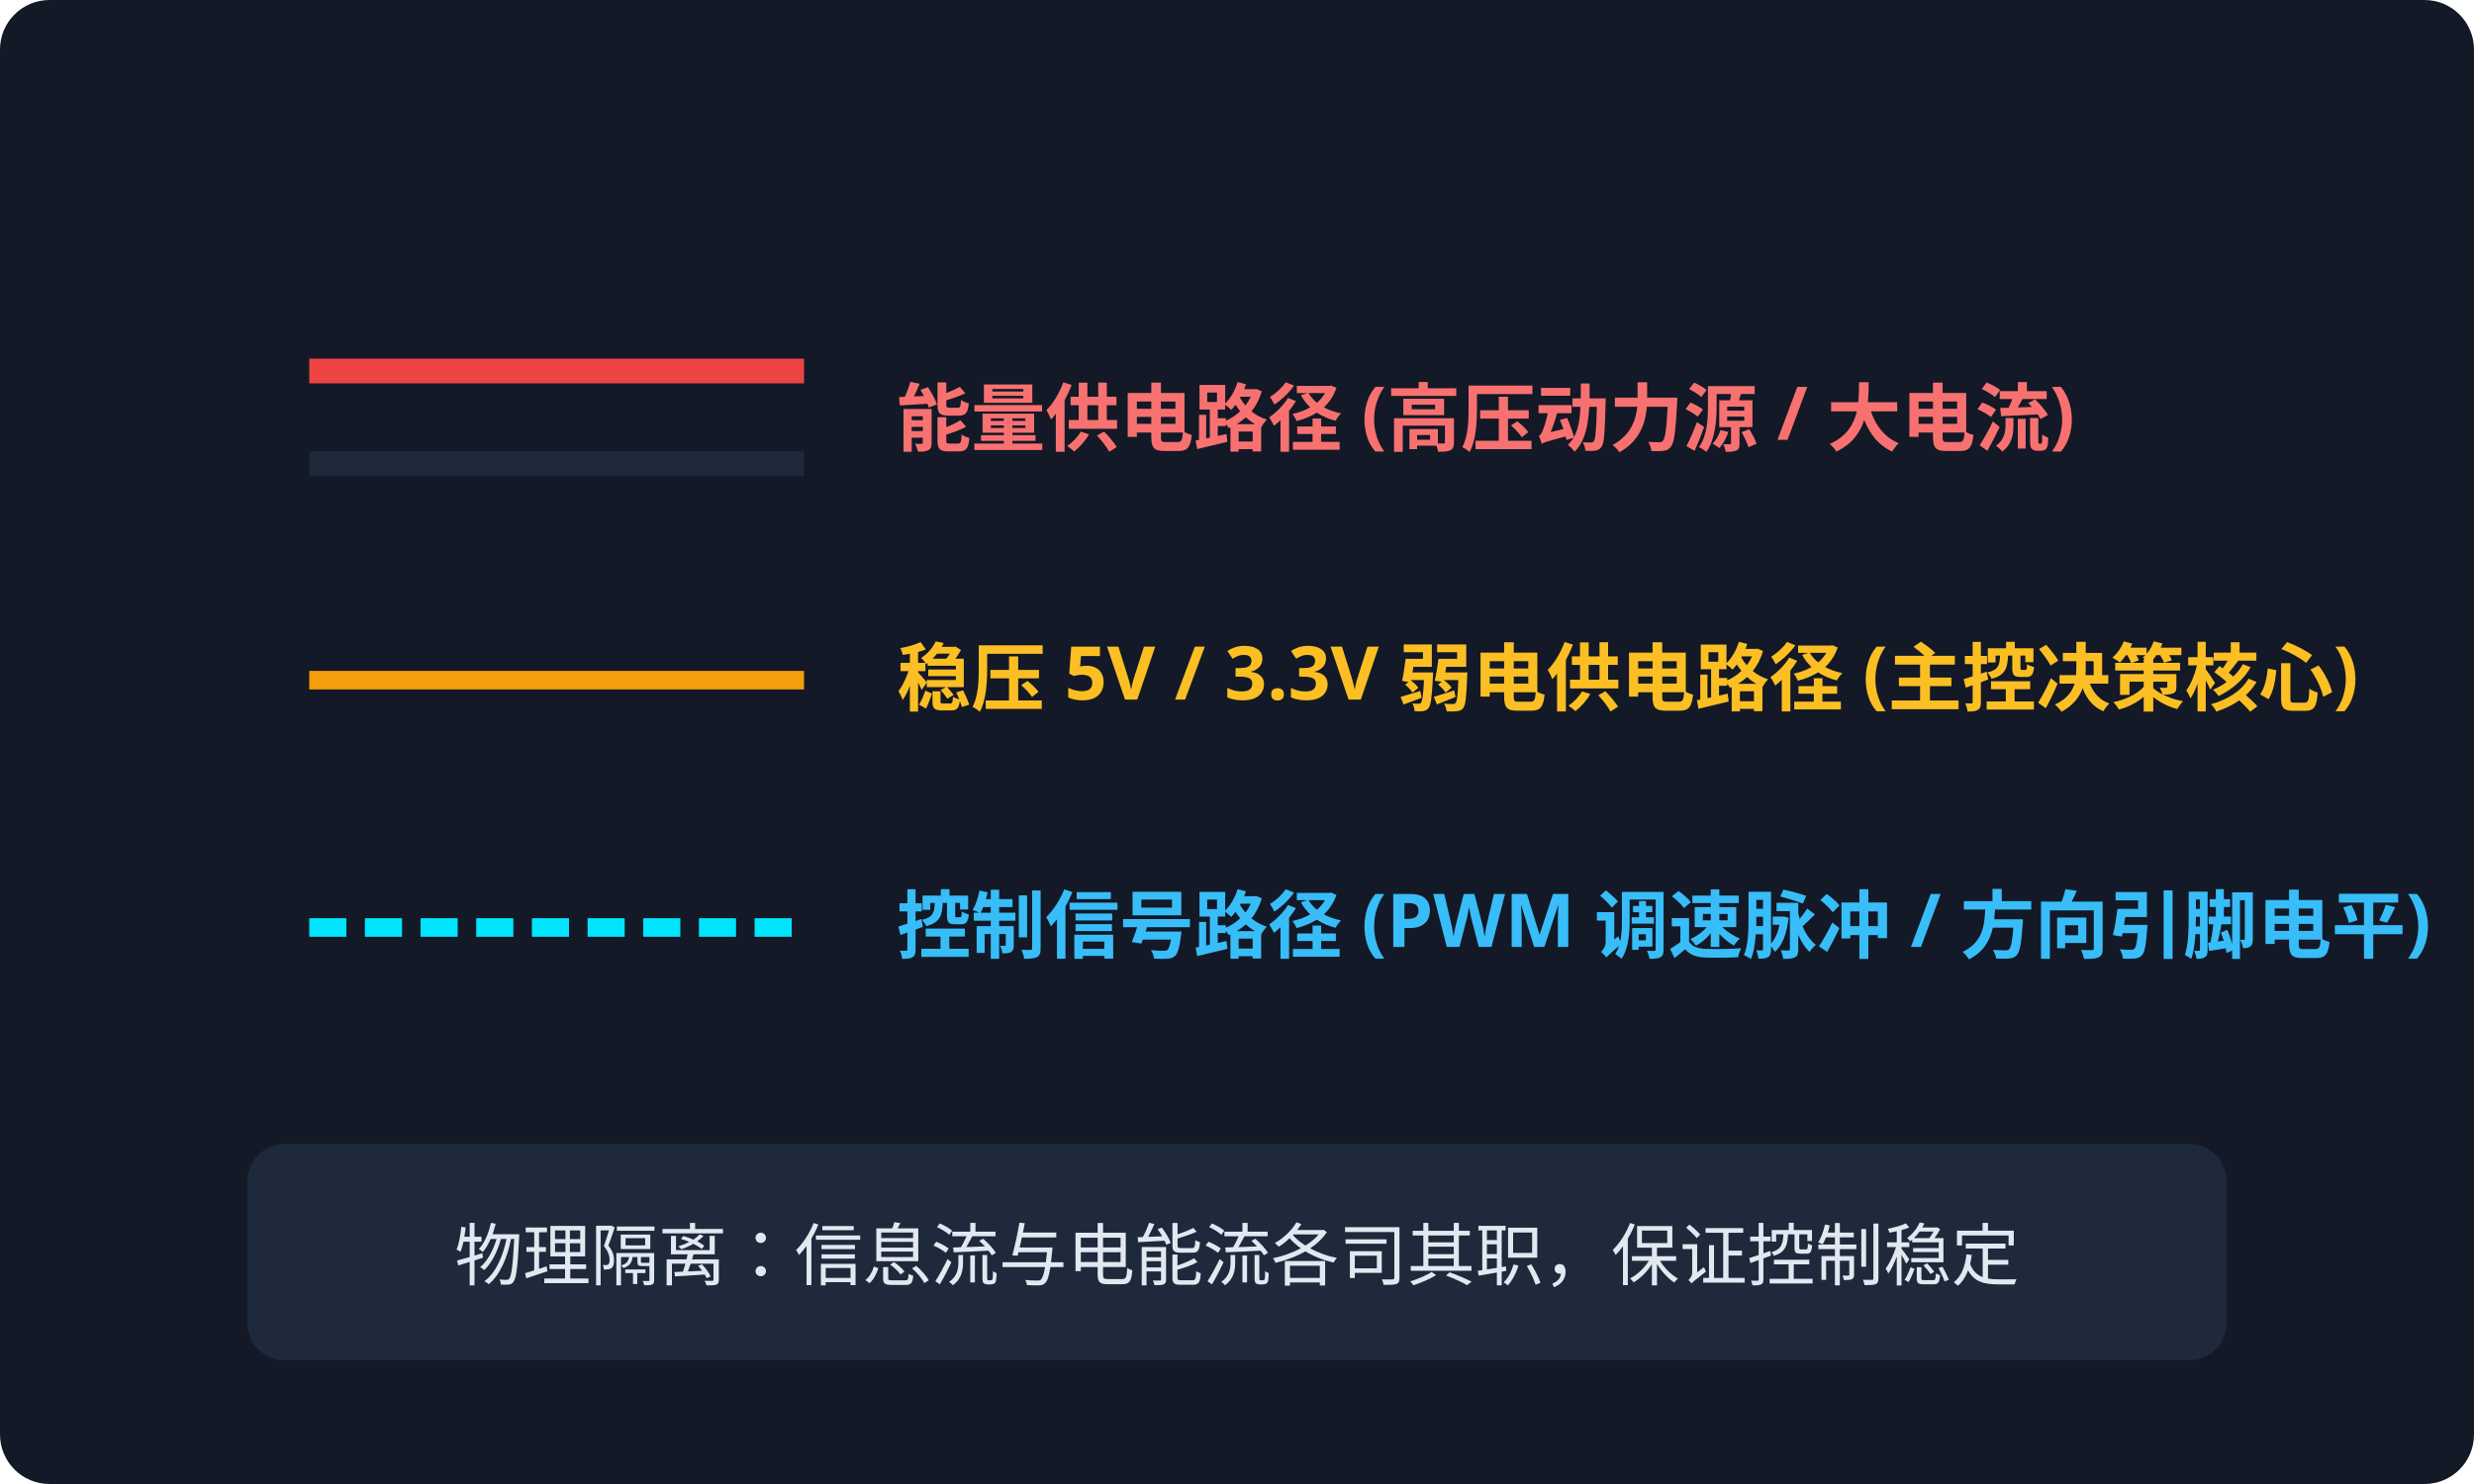
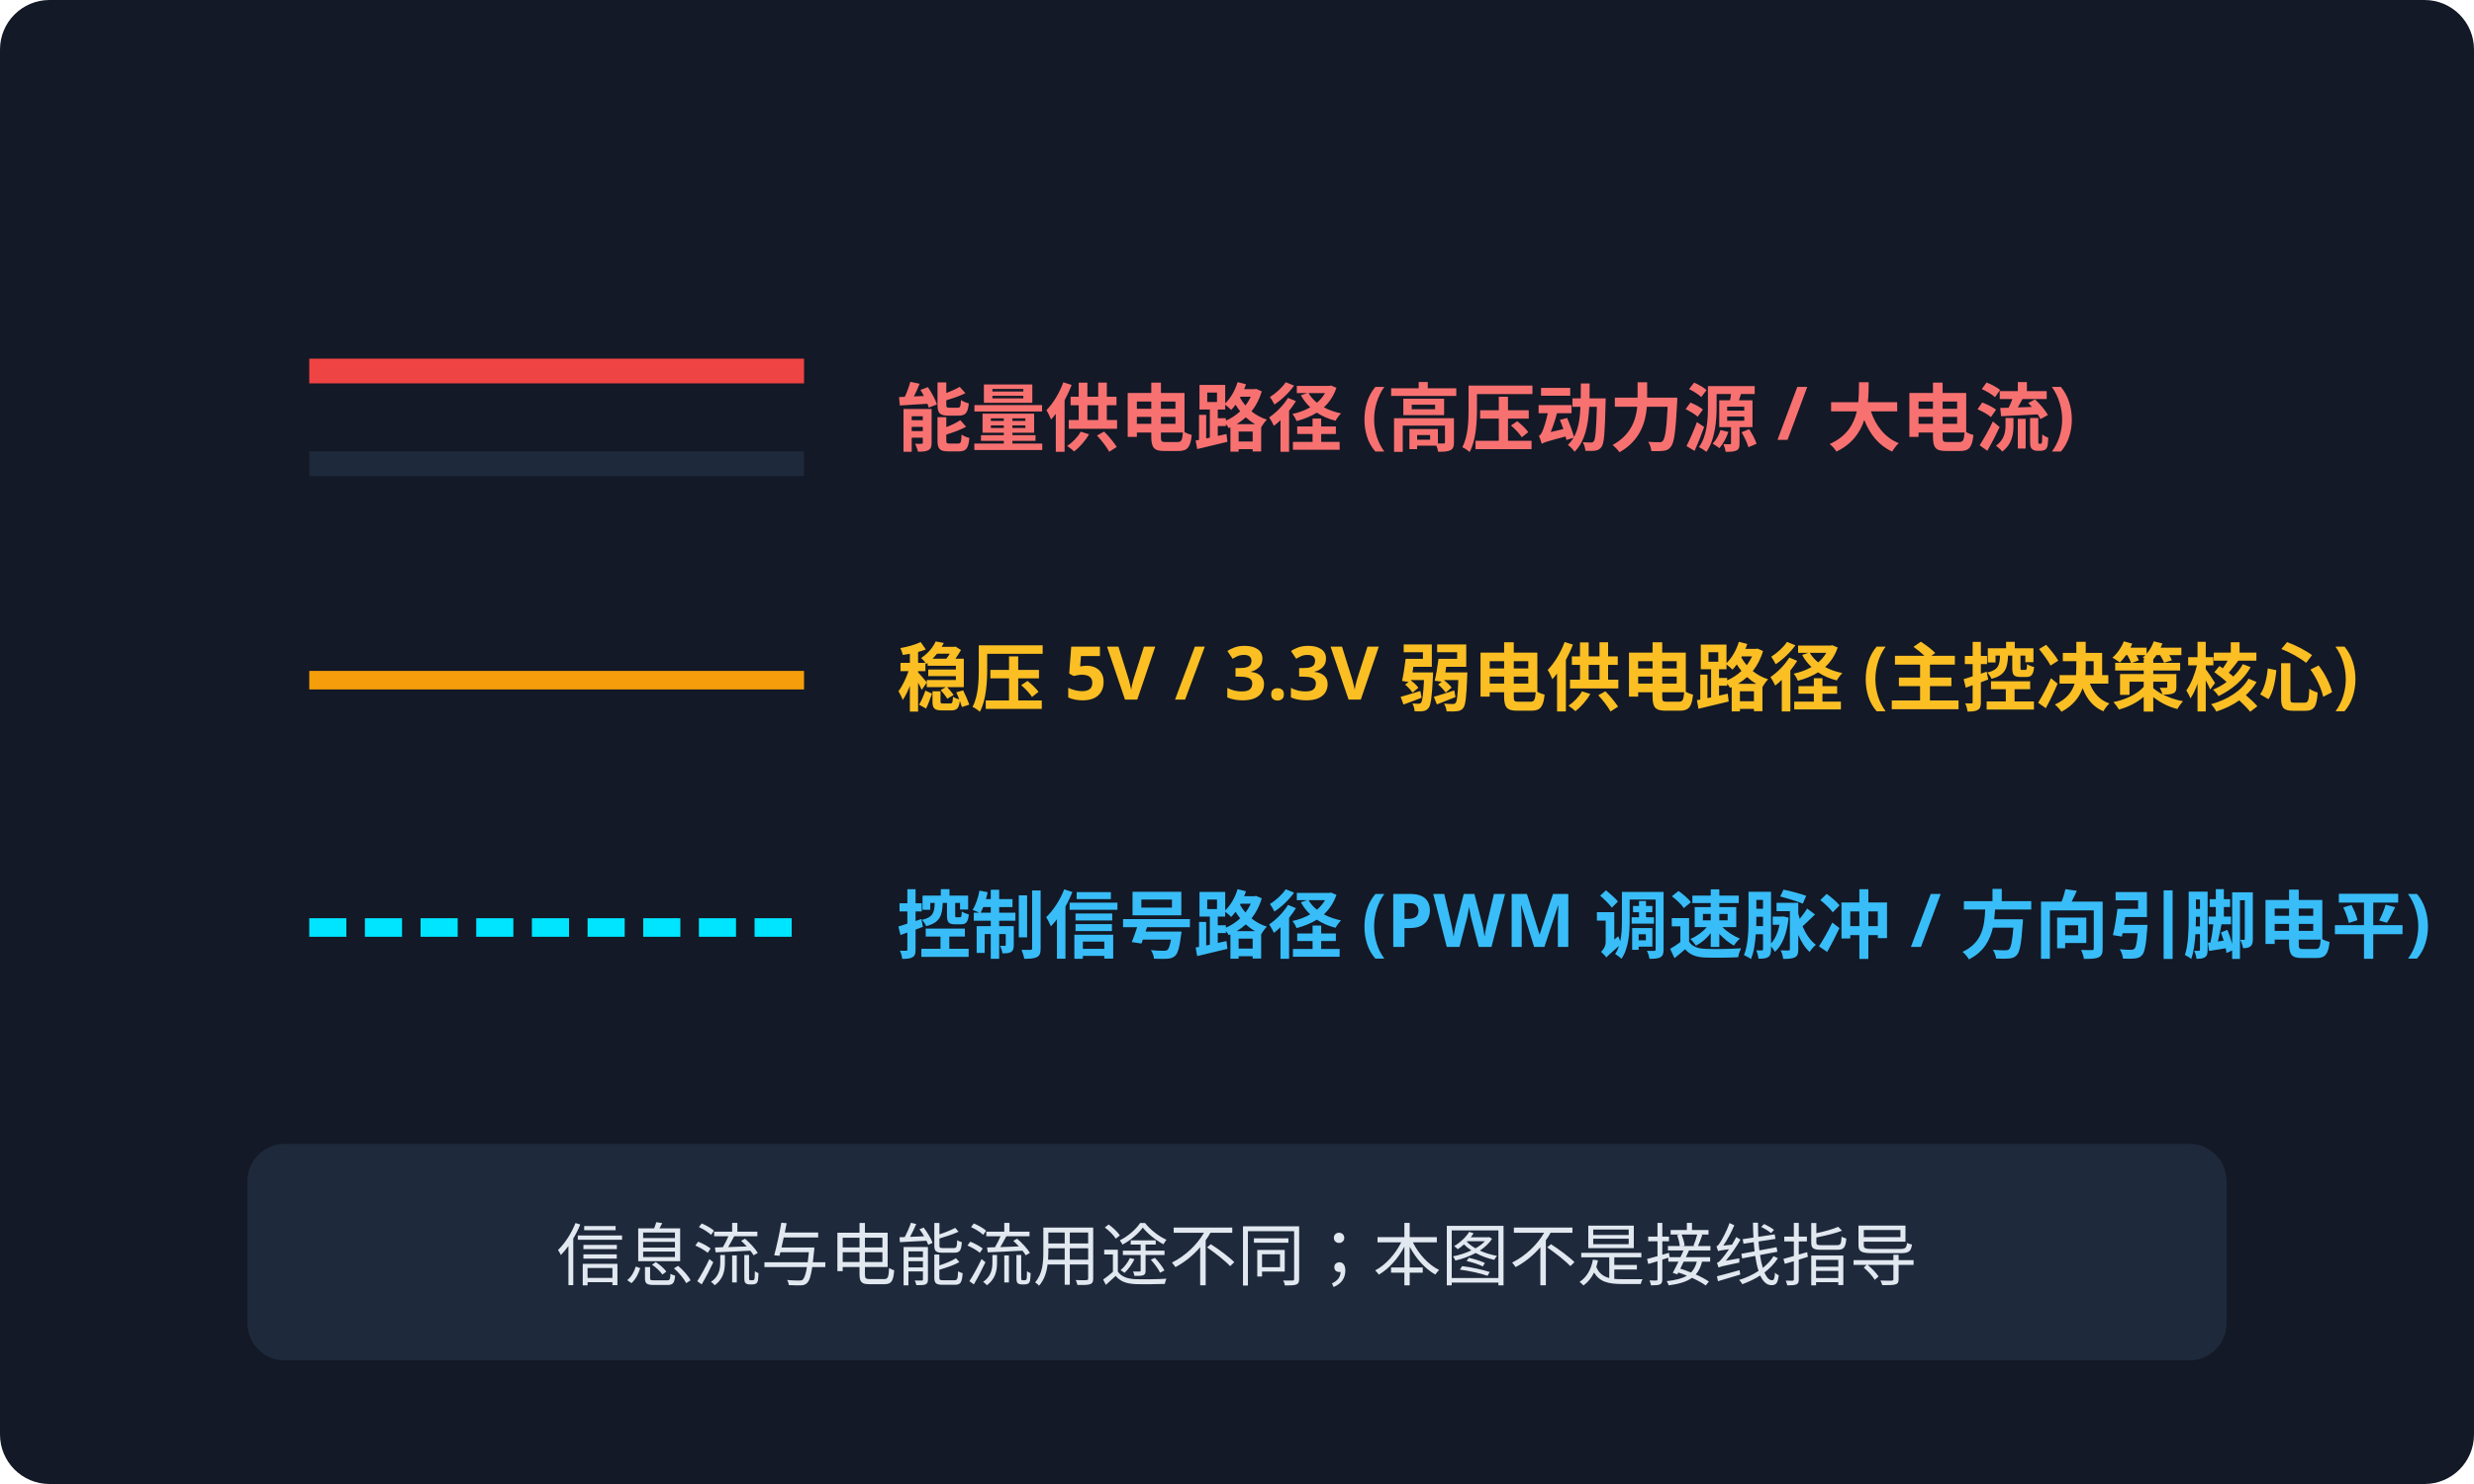
<svg xmlns="http://www.w3.org/2000/svg" viewBox="0 0 400 240" width="100%" height="100%">
  <rect width="400" height="240" fill="#131926" rx="8" />
  <line x1="50" y1="60" x2="130" y2="60" stroke="#ef4444" stroke-width="4" />
  <line x1="50" y1="75" x2="130" y2="75" stroke="#1e293b" stroke-width="4" />
  <text x="145" y="72" fill="#f87171" font-size="12" font-weight="bold" font-family="sans-serif">能量供电路径 (高压动力源 / 大电流)</text>
  <line x1="50" y1="110" x2="130" y2="110" stroke="#f59e0b" stroke-width="3" />
  <text x="145" y="114" fill="#fbbf24" font-size="12" font-weight="bold" font-family="sans-serif">稳压 5V / 3.3V 弱电供电路径 (主控决策核心)</text>
  <line x1="50" y1="150" x2="130" y2="150" stroke="#00e5ff" stroke-width="3" stroke-dasharray="6,3" />
  <text x="145" y="154" fill="#38bdf8" font-size="12" font-weight="bold" font-family="sans-serif">控制信号路径 (PWM 调速脉冲 / 方向引脚电平)</text>
  <rect x="40" y="185" width="320" height="35" rx="6" fill="#1e293b" />
-   <text x="200" y="207" fill="#e2e8f0" font-size="11" text-anchor="middle" font-family="sans-serif">物理隔离：信息流与电能流各司其职，保证控制稳定</text>
+   <text x="200" y="207" fill="#e2e8f0" font-size="11" text-anchor="middle" font-family="sans-serif">信息流与电能流用途不同；本图不是接线指导</text>
</svg>
